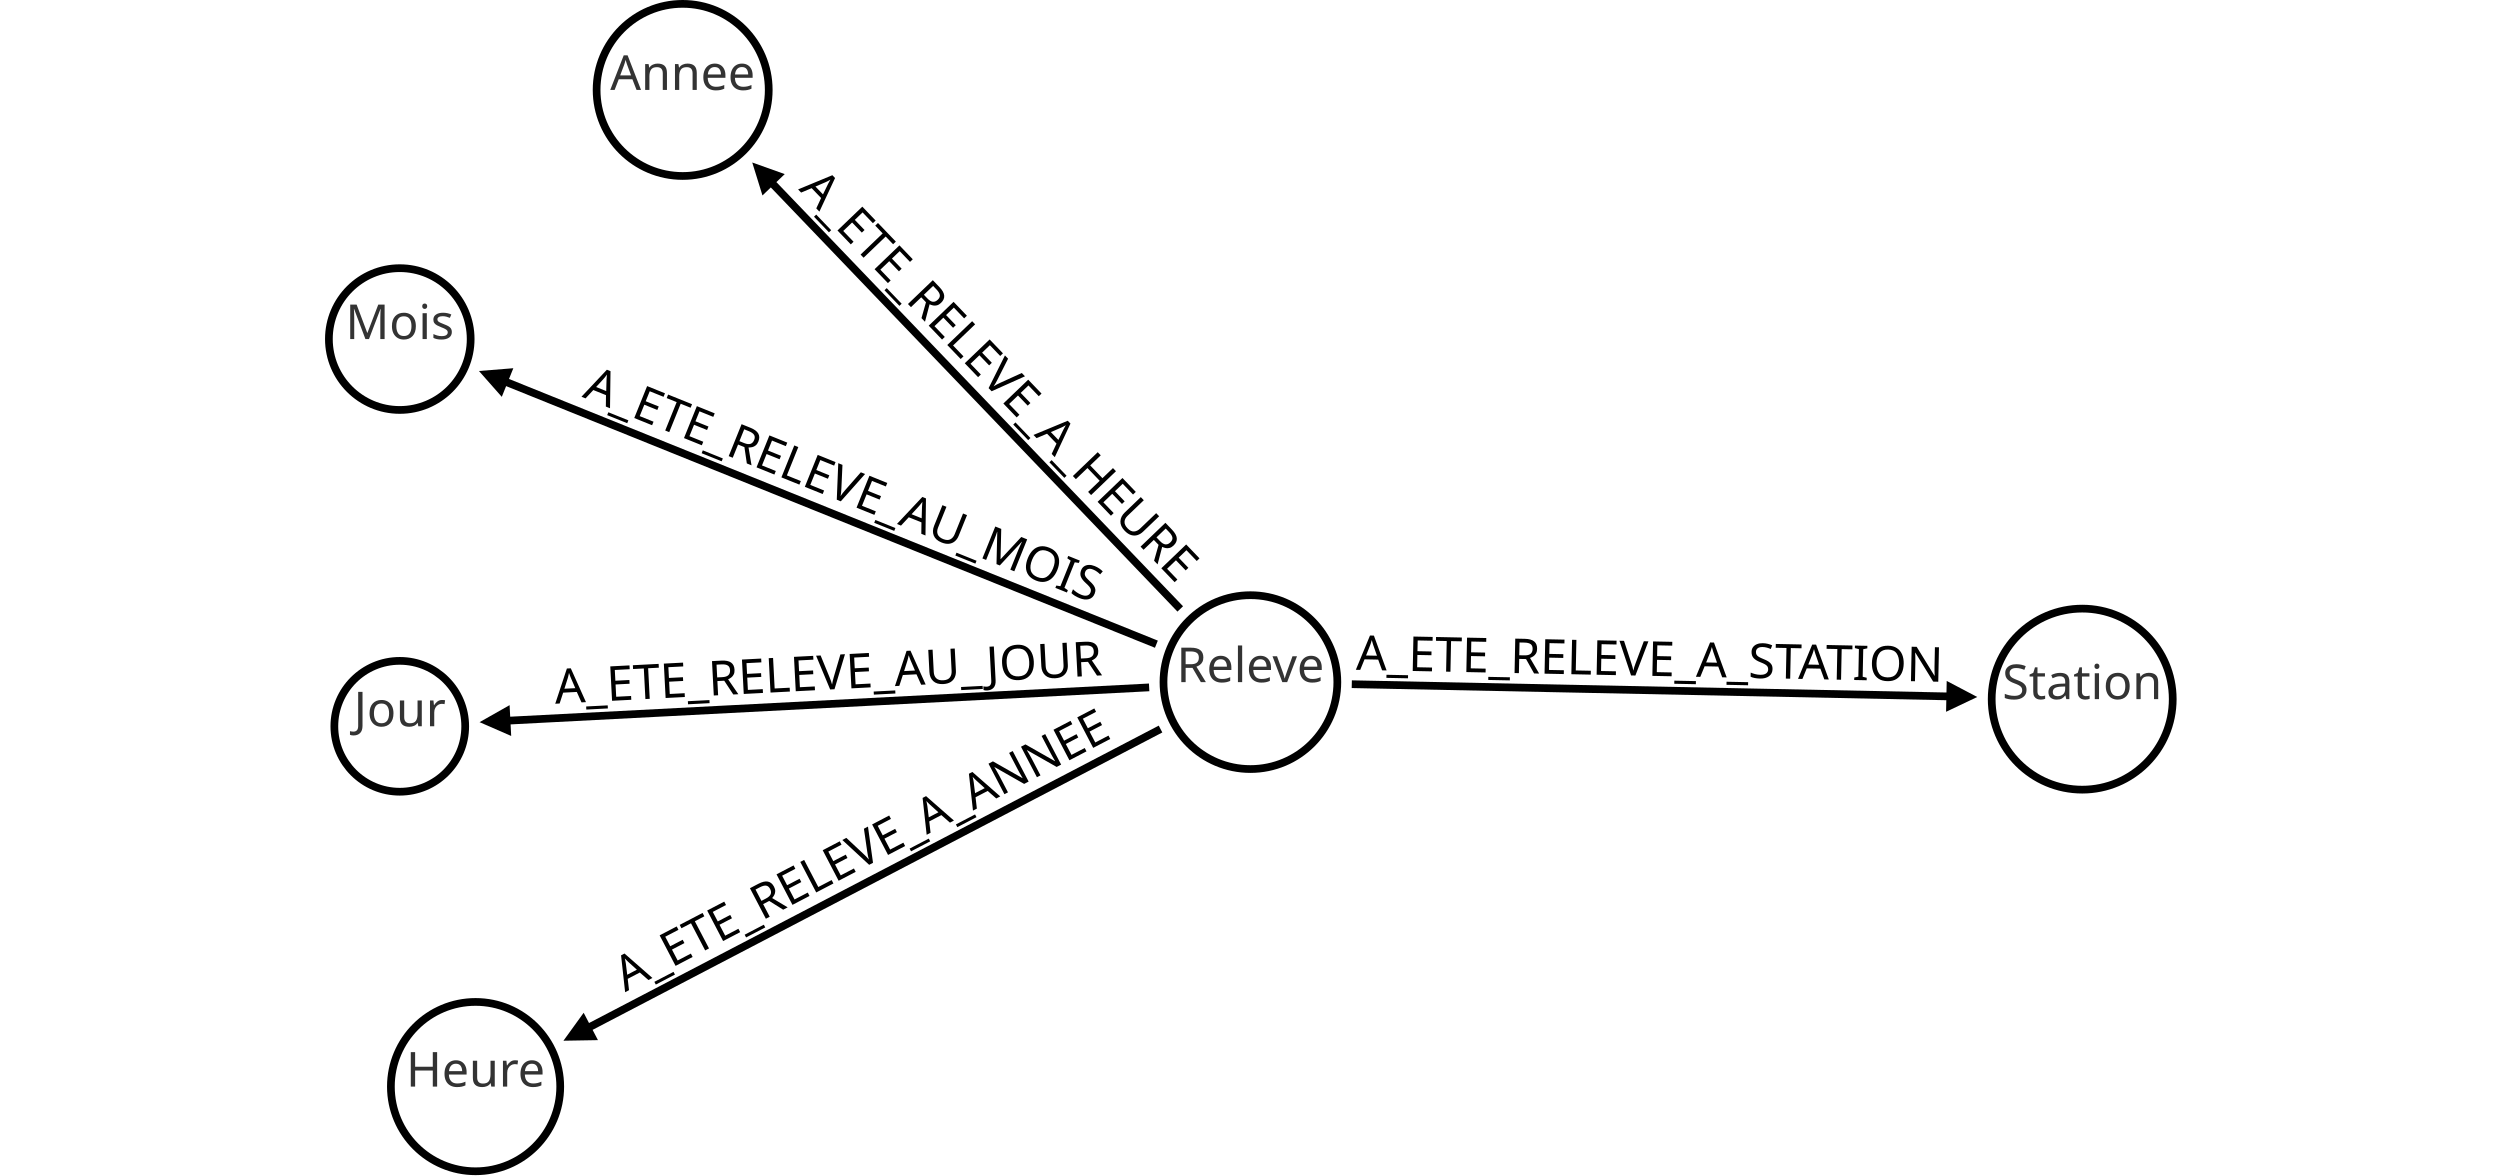
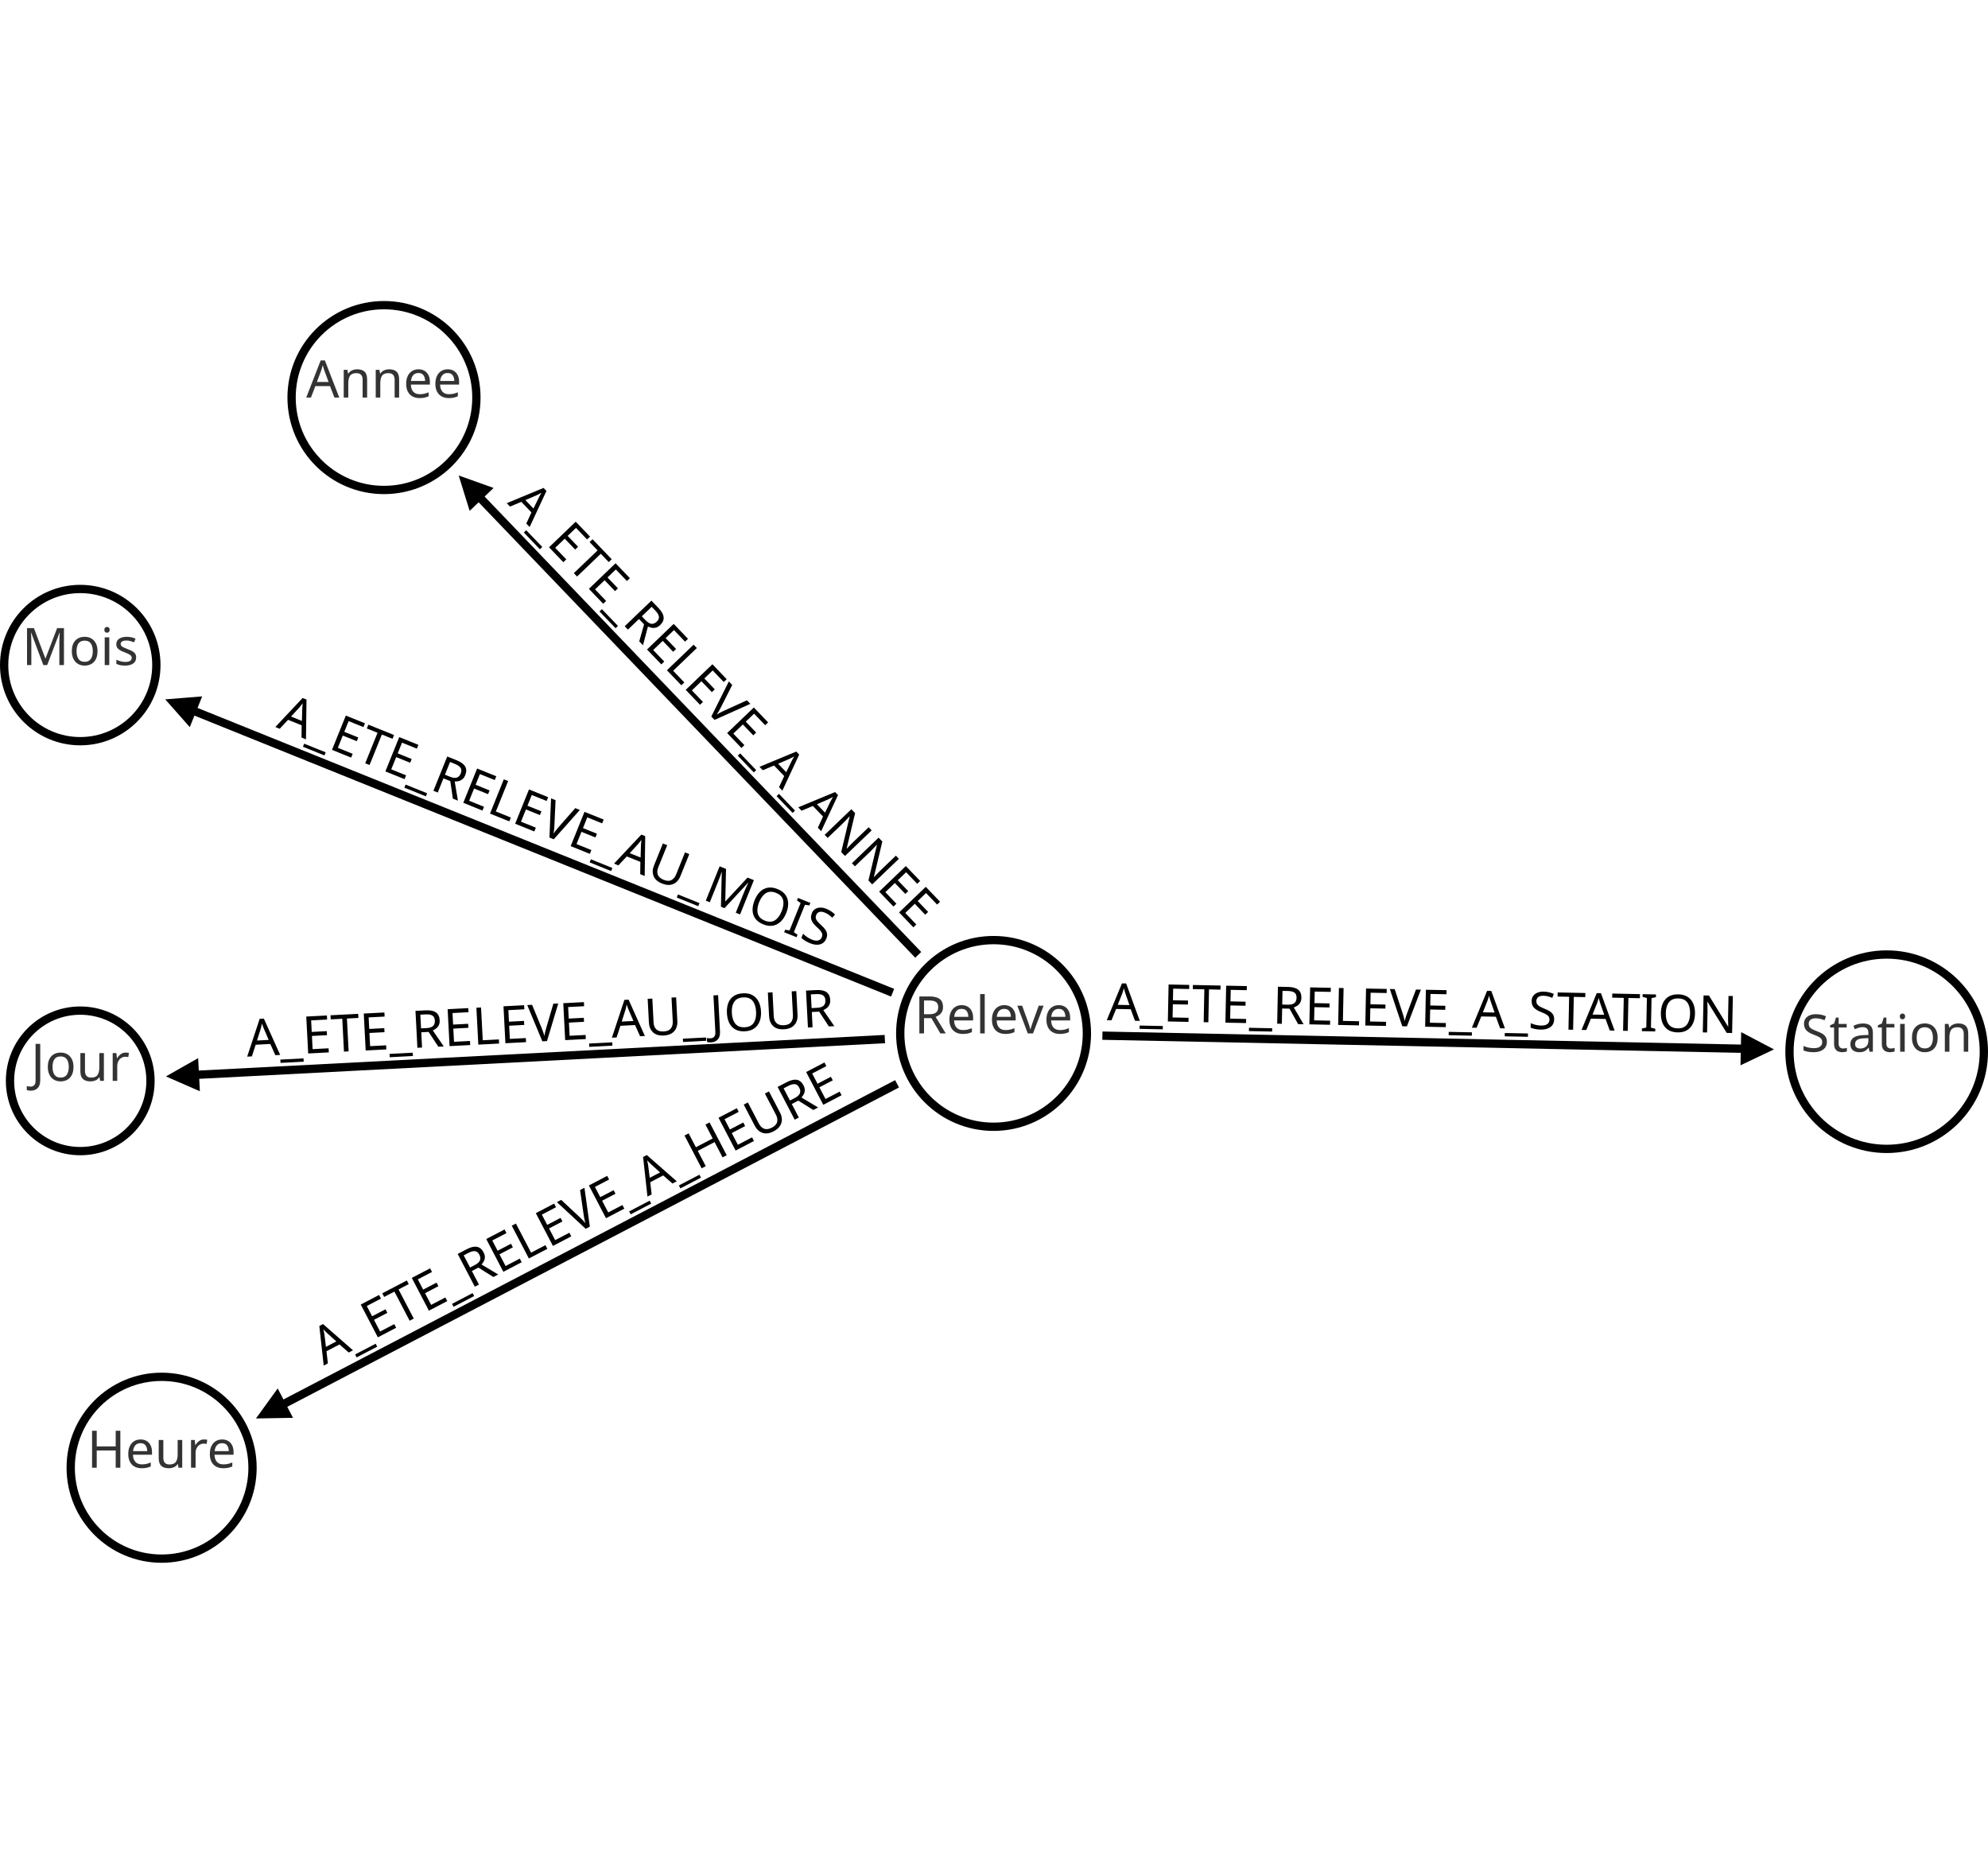
- <svg xmlns="http://www.w3.org/2000/svg" class="graphdiagram" viewBox="-1862.724 -628.568 2591.85 1218.304">
+ <svg xmlns="http://www.w3.org/2000/svg" class="graphdiagram" viewBox="-1525.745 -919.218 1919.579 1799.605">
  <g class="layer relationships">
    <g class="related-pair">
      <g class="relationship" transform="translate(-566.3722,78.61646) rotate(1.1718)">
        <path class="relationship" d="M 105.116 4 L 721.7 4 L 721.7 16 L 753.7 0 L 721.7 -16 L 721.7 -4 L 105.116 -4 Z" fill="rgb(0, 0, 0)" stroke="rgb(51, 51, 51)" stroke-width="0px" />
        <text class="type" text-anchor="middle" baseline-shift="30%" alignment-baseline="alphabetic" x="413.408" y="0" font-size="50px" font-family="&quot;Gill Sans&quot;, &quot;Gill Sans MT&quot;, Calibri, sans-serif">A_ETE_RELEVE_A_STATION</text>
      </g>
    </g>
    <g class="related-pair">
      <g class="relationship" transform="translate(-566.3722,78.61646) rotate(-133.7921)">
        <path class="relationship" d="M 105.116 4 L 714.302 4 L 714.302 16 L 746.302 0 L 714.302 -16 L 714.302 -4 L 105.116 -4 Z" fill="rgb(0, 0, 0)" stroke="rgb(51, 51, 51)" stroke-width="0px" />
-         <text class="type" text-anchor="middle" baseline-shift="30%" alignment-baseline="alphabetic" transform="rotate(180)" x="-409.709" y="0" font-size="50px" font-family="&quot;Gill Sans&quot;, &quot;Gill Sans MT&quot;, Calibri, sans-serif">A_ETE_RELEVE_A_HEURE</text>
+         <text class="type" text-anchor="middle" baseline-shift="30%" alignment-baseline="alphabetic" transform="rotate(180)" x="-409.709" y="0" font-size="50px" font-family="&quot;Gill Sans&quot;, &quot;Gill Sans MT&quot;, Calibri, sans-serif">A_ETE_RELEVE_A_ANNEE</text>
      </g>
    </g>
    <g class="related-pair">
      <g class="relationship" transform="translate(-566.3722,78.61646) rotate(-158.0361)">
        <path class="relationship" d="M 105.116 4 L 830.416 4 L 830.416 16 L 862.416 0 L 830.416 -16 L 830.416 -4 L 105.116 -4 Z" fill="rgb(0, 0, 0)" stroke="rgb(51, 51, 51)" stroke-width="0px" />
        <text class="type" text-anchor="middle" baseline-shift="30%" alignment-baseline="alphabetic" transform="rotate(180)" x="-467.766" y="0" font-size="50px" font-family="&quot;Gill Sans&quot;, &quot;Gill Sans MT&quot;, Calibri, sans-serif">A_ETE_RELEVE_AU_MOIS</text>
      </g>
    </g>
    <g class="related-pair">
      <g class="relationship" transform="translate(-566.3722,78.61646) rotate(152.435)">
        <path class="relationship" d="M 105.116 4 L 771.404 4 L 771.404 16 L 803.404 0 L 771.404 -16 L 771.404 -4 L 105.116 -4 Z" fill="rgb(0, 0, 0)" stroke="rgb(51, 51, 51)" stroke-width="0px" />
-         <text class="type" text-anchor="middle" baseline-shift="30%" alignment-baseline="alphabetic" x="-438.26" y="0" font-size="50px" font-family="&quot;Gill Sans&quot;, &quot;Gill Sans MT&quot;, Calibri, sans-serif" transform="rotate(180)">A_ETE_RELEVE_A_ANNEE</text>
+         <text class="type" text-anchor="middle" baseline-shift="30%" alignment-baseline="alphabetic" x="-438.26" y="0" font-size="50px" font-family="&quot;Gill Sans&quot;, &quot;Gill Sans MT&quot;, Calibri, sans-serif" transform="rotate(180)">A_ETE_RELEVE_A_HEURE</text>
      </g>
    </g>
    <g class="related-pair">
      <g class="relationship" transform="translate(-566.3722,78.61646) rotate(177.0272)">
        <path class="relationship" d="M 105.116 4 L 768.245 4 L 768.245 16 L 800.245 0 L 768.245 -16 L 768.245 -4 L 105.116 -4 Z" fill="rgb(0, 0, 0)" stroke="rgb(51, 51, 51)" stroke-width="0px" />
        <text class="type" text-anchor="middle" baseline-shift="30%" alignment-baseline="alphabetic" transform="rotate(180)" x="-436.681" y="0" font-size="50px" font-family="&quot;Gill Sans&quot;, &quot;Gill Sans MT&quot;, Calibri, sans-serif">A_ETE_RELEVE_AU_JOUR</text>
      </g>
    </g>
  </g>
  <g class="layer nodes">
    <circle class="node node-id-0" r="87.779" fill="rgb(255, 255, 255)" stroke="rgb(0, 0, 0)" stroke-width="8px" cx="-1369.691" cy="497.957" />
    <circle class="node node-id-1" r="67.829" fill="rgb(255, 255, 255)" stroke="rgb(0, 0, 0)" stroke-width="8px" cx="-1448.258" cy="124.414" />
    <circle class="node node-id-5" r="89.226" fill="rgb(255, 255, 255)" stroke="rgb(0, 0, 0)" stroke-width="8px" cx="-1154.974" cy="-535.342" />
    <circle class="node node-id-7" r="93.843" fill="rgb(255, 255, 255)" stroke="rgb(0, 0, 0)" stroke-width="8px" cx="295.99" cy="96.256" />
    <circle class="node node-id-8" r="73.487" fill="rgb(255, 255, 255)" stroke="rgb(0, 0, 0)" stroke-width="8px" cx="-1448.258" cy="-277.043" />
    <circle class="node node-id-9" r="90.116" fill="rgb(255, 255, 255)" stroke="rgb(0, 0, 0)" stroke-width="8px" cx="-566.372" cy="78.616" />
    <g class="caption">
      <text class="caption node" text-anchor="middle" alignment-baseline="central" x="-1369.691" y="497.957" fill="rgb(51, 51, 51)" font-size="50px" font-family="&quot;Gill Sans&quot;, &quot;Gill Sans MT&quot;, Calibri, sans-serif">Heure</text>
    </g>
    <g class="caption">
      <text class="caption node" text-anchor="middle" alignment-baseline="central" x="-1448.258" y="124.414" fill="rgb(51, 51, 51)" font-size="50px" font-family="&quot;Gill Sans&quot;, &quot;Gill Sans MT&quot;, Calibri, sans-serif">Jour</text>
    </g>
    <g class="caption">
      <text class="caption node" text-anchor="middle" alignment-baseline="central" x="-1154.974" y="-535.342" fill="rgb(51, 51, 51)" font-size="50px" font-family="&quot;Gill Sans&quot;, &quot;Gill Sans MT&quot;, Calibri, sans-serif">Annee</text>
    </g>
    <g class="caption">
      <text class="caption node" text-anchor="middle" alignment-baseline="central" x="295.99" y="96.256" fill="rgb(51, 51, 51)" font-size="50px" font-family="&quot;Gill Sans&quot;, &quot;Gill Sans MT&quot;, Calibri, sans-serif">Station</text>
    </g>
    <g class="caption">
      <text class="caption node" text-anchor="middle" alignment-baseline="central" x="-1448.258" y="-277.043" fill="rgb(51, 51, 51)" font-size="50px" font-family="&quot;Gill Sans&quot;, &quot;Gill Sans MT&quot;, Calibri, sans-serif">Mois</text>
    </g>
    <g class="caption">
      <text class="caption node" text-anchor="middle" alignment-baseline="central" x="-566.372" y="78.616" fill="rgb(51, 51, 51)" font-size="50px" font-family="&quot;Gill Sans&quot;, &quot;Gill Sans MT&quot;, Calibri, sans-serif">Releve</text>
    </g>
  </g>
  <g class="layer properties" />
  <g class="layer overlay">
    <circle class="node overlay" r="91.779" stroke="none" fill="rgba(255, 255, 255, 0)" cx="-1369.691" cy="497.957" />
    <circle class="node overlay" r="71.829" stroke="none" fill="rgba(255, 255, 255, 0)" cx="-1448.258" cy="124.414" />
    <circle class="node overlay" r="93.226" stroke="none" fill="rgba(255, 255, 255, 0)" cx="-1154.974" cy="-535.342" />
    <circle class="node overlay" r="97.843" stroke="none" fill="rgba(255, 255, 255, 0)" cx="295.99" cy="96.256" />
    <circle class="node overlay" r="77.487" stroke="none" fill="rgba(255, 255, 255, 0)" cx="-1448.258" cy="-277.043" />
    <circle class="node overlay" r="94.116" stroke="none" fill="rgba(255, 255, 255, 0)" cx="-566.372" cy="78.616" />
    <circle class="node ring" r="96.779" fill="none" stroke="rgba(255, 255, 255, 0)" stroke-width="10px" cx="-1369.691" cy="497.957" />
    <circle class="node ring" r="76.829" fill="none" stroke="rgba(255, 255, 255, 0)" stroke-width="10px" cx="-1448.258" cy="124.414" />
    <circle class="node ring" r="98.226" fill="none" stroke="rgba(255, 255, 255, 0)" stroke-width="10px" cx="-1154.974" cy="-535.342" />
    <circle class="node ring" r="102.843" fill="none" stroke="rgba(255, 255, 255, 0)" stroke-width="10px" cx="295.99" cy="96.256" />
    <circle class="node ring" r="82.487" fill="none" stroke="rgba(255, 255, 255, 0)" stroke-width="10px" cx="-1448.258" cy="-277.043" />
    <circle class="node ring" r="99.116" fill="none" stroke="rgba(255, 255, 255, 0)" stroke-width="10px" cx="-566.372" cy="78.616" />
    <path class="relationship overlay" fill="rgba(255, 255, 255, 0)" stroke="rgba(255, 255, 255, 0)" stroke-width="10px" transform="translate(-566.3722,78.61646) rotate(1.1718)" d="M 105.116 4 L 721.7 4 L 721.7 16 L 753.7 0 L 721.7 -16 L 721.7 -4 L 105.116 -4 Z" />
    <path class="relationship overlay" fill="rgba(255, 255, 255, 0)" stroke="rgba(255, 255, 255, 0)" stroke-width="10px" transform="translate(-566.3722,78.61646) rotate(-133.7921)" d="M 105.116 4 L 714.302 4 L 714.302 16 L 746.302 0 L 714.302 -16 L 714.302 -4 L 105.116 -4 Z" />
    <path class="relationship overlay" fill="rgba(255, 255, 255, 0)" stroke="rgba(255, 255, 255, 0)" stroke-width="10px" transform="translate(-566.3722,78.61646) rotate(-158.0361)" d="M 105.116 4 L 830.416 4 L 830.416 16 L 862.416 0 L 830.416 -16 L 830.416 -4 L 105.116 -4 Z" />
    <path class="relationship overlay" fill="rgba(255, 255, 255, 0)" stroke="rgba(255, 255, 255, 0)" stroke-width="10px" transform="translate(-566.3722,78.61646) rotate(152.435)" d="M 105.116 4 L 771.404 4 L 771.404 16 L 803.404 0 L 771.404 -16 L 771.404 -4 L 105.116 -4 Z" />
    <path class="relationship overlay" fill="rgba(255, 255, 255, 0)" stroke="rgba(255, 255, 255, 0)" stroke-width="10px" transform="translate(-566.3722,78.61646) rotate(177.0272)" d="M 105.116 4 L 768.245 4 L 768.245 16 L 800.245 0 L 768.245 -16 L 768.245 -4 L 105.116 -4 Z" />
  </g>
</svg>
